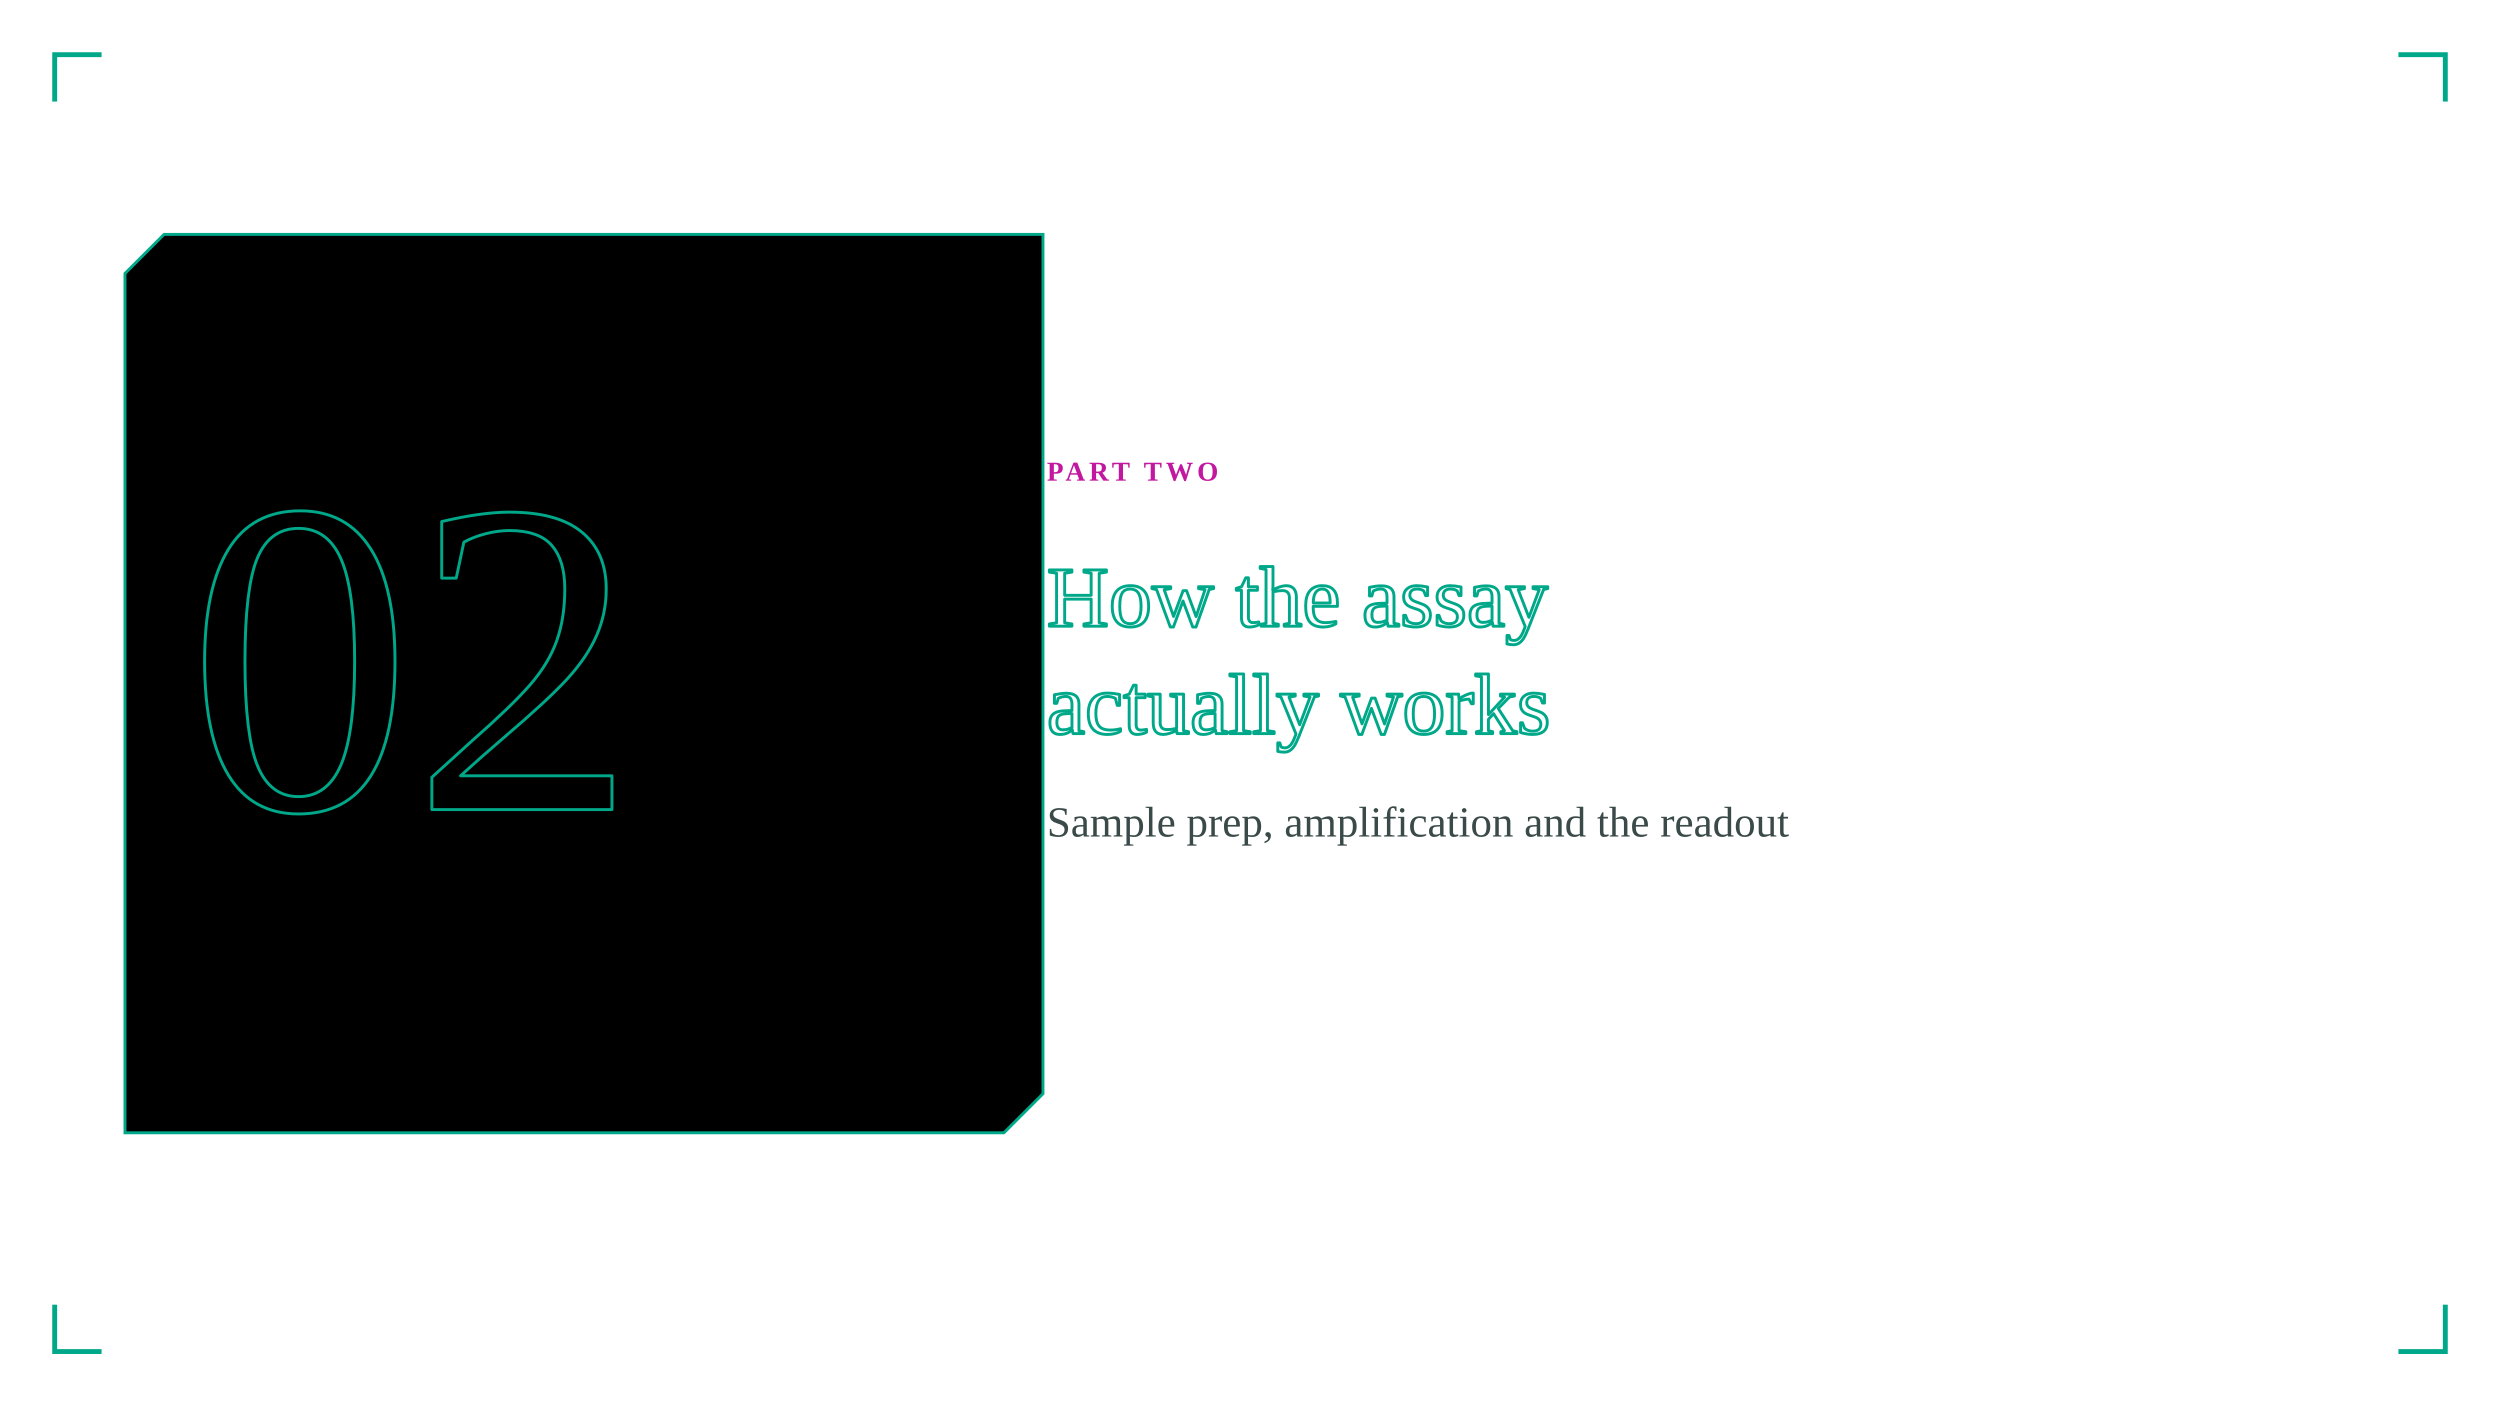
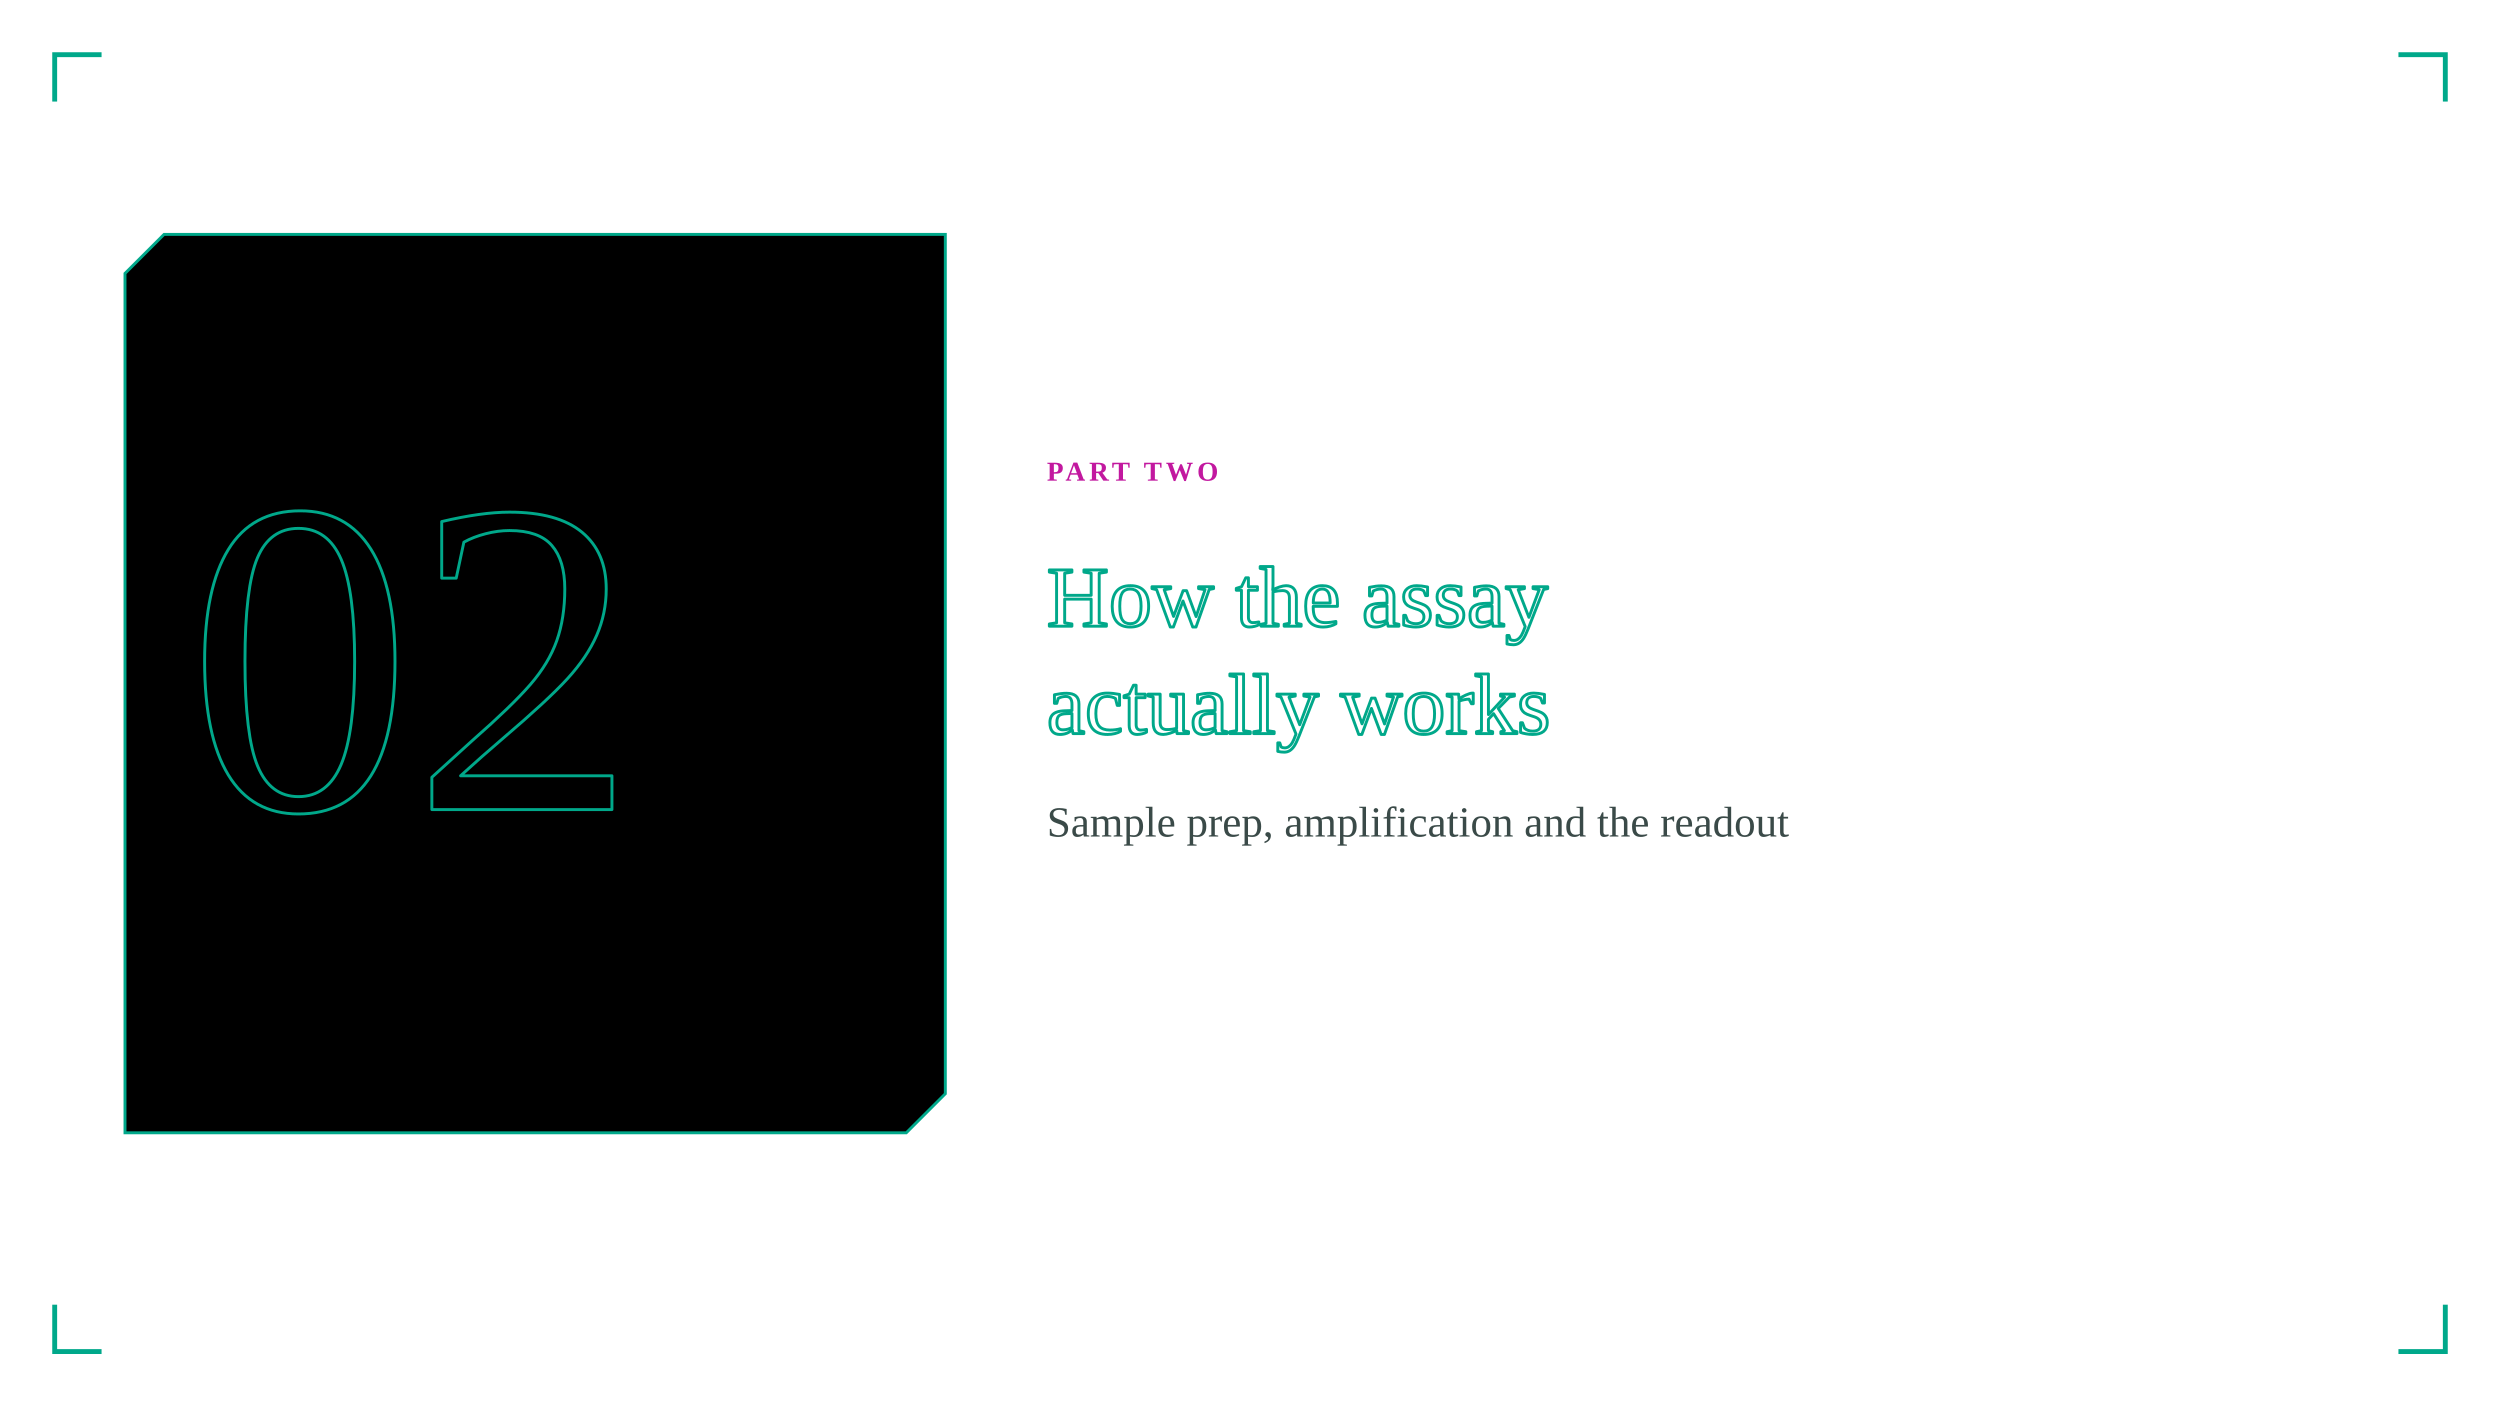
<svg xmlns="http://www.w3.org/2000/svg" viewBox="0 0 1280 720" role="img" aria-label="Section divider with corner brackets: a huge outline-only chapter number inside a chamfered cyan panel on the left, the eyebrow, outline title and orientation line on the right" style="width:100%;height:auto">
  <rect x="0" y="0" width="1280" height="720" style="fill:var(--surface,#ffffff)" />
  <line x1="64" y1="0" x2="64" y2="720" style="fill:none;stroke:color-mix(in srgb, var(--grid,#000000) 7%, transparent);stroke-width:1" />
  <line x1="128" y1="0" x2="128" y2="720" style="fill:none;stroke:color-mix(in srgb, var(--grid,#000000) 7%, transparent);stroke-width:1" />
  <line x1="192" y1="0" x2="192" y2="720" style="fill:none;stroke:color-mix(in srgb, var(--grid,#000000) 7%, transparent);stroke-width:1" />
  <line x1="256" y1="0" x2="256" y2="720" style="fill:none;stroke:color-mix(in srgb, var(--grid,#000000) 7%, transparent);stroke-width:1" />
  <line x1="320" y1="0" x2="320" y2="720" style="fill:none;stroke:color-mix(in srgb, var(--grid,#000000) 7%, transparent);stroke-width:1" />
  <line x1="384" y1="0" x2="384" y2="720" style="fill:none;stroke:color-mix(in srgb, var(--grid,#000000) 7%, transparent);stroke-width:1" />
  <line x1="448" y1="0" x2="448" y2="720" style="fill:none;stroke:color-mix(in srgb, var(--grid,#000000) 7%, transparent);stroke-width:1" />
  <line x1="512" y1="0" x2="512" y2="720" style="fill:none;stroke:color-mix(in srgb, var(--grid,#000000) 7%, transparent);stroke-width:1" />
  <line x1="576" y1="0" x2="576" y2="720" style="fill:none;stroke:color-mix(in srgb, var(--grid,#000000) 7%, transparent);stroke-width:1" />
  <line x1="640" y1="0" x2="640" y2="720" style="fill:none;stroke:color-mix(in srgb, var(--grid,#000000) 7%, transparent);stroke-width:1" />
  <line x1="704" y1="0" x2="704" y2="720" style="fill:none;stroke:color-mix(in srgb, var(--grid,#000000) 7%, transparent);stroke-width:1" />
  <line x1="768" y1="0" x2="768" y2="720" style="fill:none;stroke:color-mix(in srgb, var(--grid,#000000) 7%, transparent);stroke-width:1" />
  <line x1="832" y1="0" x2="832" y2="720" style="fill:none;stroke:color-mix(in srgb, var(--grid,#000000) 7%, transparent);stroke-width:1" />
  <line x1="896" y1="0" x2="896" y2="720" style="fill:none;stroke:color-mix(in srgb, var(--grid,#000000) 7%, transparent);stroke-width:1" />
  <line x1="960" y1="0" x2="960" y2="720" style="fill:none;stroke:color-mix(in srgb, var(--grid,#000000) 7%, transparent);stroke-width:1" />
  <line x1="1024" y1="0" x2="1024" y2="720" style="fill:none;stroke:color-mix(in srgb, var(--grid,#000000) 7%, transparent);stroke-width:1" />
  <line x1="1088" y1="0" x2="1088" y2="720" style="fill:none;stroke:color-mix(in srgb, var(--grid,#000000) 7%, transparent);stroke-width:1" />
  <line x1="1152" y1="0" x2="1152" y2="720" style="fill:none;stroke:color-mix(in srgb, var(--grid,#000000) 7%, transparent);stroke-width:1" />
  <line x1="1216" y1="0" x2="1216" y2="720" style="fill:none;stroke:color-mix(in srgb, var(--grid,#000000) 7%, transparent);stroke-width:1" />
  <line x1="0" y1="64" x2="1280" y2="64" style="fill:none;stroke:color-mix(in srgb, var(--grid,#000000) 7%, transparent);stroke-width:1" />
  <line x1="0" y1="128" x2="1280" y2="128" style="fill:none;stroke:color-mix(in srgb, var(--grid,#000000) 7%, transparent);stroke-width:1" />
  <line x1="0" y1="192" x2="1280" y2="192" style="fill:none;stroke:color-mix(in srgb, var(--grid,#000000) 7%, transparent);stroke-width:1" />
  <line x1="0" y1="256" x2="1280" y2="256" style="fill:none;stroke:color-mix(in srgb, var(--grid,#000000) 7%, transparent);stroke-width:1" />
  <line x1="0" y1="320" x2="1280" y2="320" style="fill:none;stroke:color-mix(in srgb, var(--grid,#000000) 7%, transparent);stroke-width:1" />
  <line x1="0" y1="384" x2="1280" y2="384" style="fill:none;stroke:color-mix(in srgb, var(--grid,#000000) 7%, transparent);stroke-width:1" />
  <line x1="0" y1="448" x2="1280" y2="448" style="fill:none;stroke:color-mix(in srgb, var(--grid,#000000) 7%, transparent);stroke-width:1" />
  <line x1="0" y1="512" x2="1280" y2="512" style="fill:none;stroke:color-mix(in srgb, var(--grid,#000000) 7%, transparent);stroke-width:1" />
  <line x1="0" y1="576" x2="1280" y2="576" style="fill:none;stroke:color-mix(in srgb, var(--grid,#000000) 7%, transparent);stroke-width:1" />
  <line x1="0" y1="640" x2="1280" y2="640" style="fill:none;stroke:color-mix(in srgb, var(--grid,#000000) 7%, transparent);stroke-width:1" />
  <path d="M 52 28 L 28 28 L 28 52" style="fill:none;stroke:var(--teal,#00a88a);stroke-width:2.5" />
  <path d="M 1228 28 L 1252 28 L 1252 52" style="fill:none;stroke:var(--teal,#00a88a);stroke-width:2.5" />
  <path d="M 52 692 L 28 692 L 28 668" style="fill:none;stroke:var(--teal,#00a88a);stroke-width:2.5" />
  <path d="M 1228 692 L 1252 692 L 1252 668" style="fill:none;stroke:var(--teal,#00a88a);stroke-width:2.5" />
-   <polygon points="84,120 534,120 534,560 514,580 64,580 64,140" style="fill:color-mix(in srgb, var(--teal,#00a88a) 5%, transparent);stroke:var(--teal,#00a88a);stroke-width:1.5" />
+   <polygon points="84,120 484,120 484,560 464,580 64,580 64,140" style="fill:color-mix(in srgb, var(--teal,#00a88a) 5%, transparent);stroke:var(--teal,#00a88a);stroke-width:1.5" />
  <g data-slot="number" data-slot-kind="text" data-slot-box="96 150 400 240" data-slot-font="head" data-slot-weight="400" data-slot-size="230" data-slot-maxlines="1" data-slot-maxchars="2" data-slot-anchor="start" data-slot-fill="transparent;stroke:var(--teal,#00a88a);stroke-width:1.5;paint-order:stroke;stroke-linejoin:round">
    <text x="96" y="414.5" text-anchor="start" style="font-family:var(--font-head,Arial Black, Arial, sans-serif);font-size:230px;font-weight:400;fill:transparent;stroke:var(--teal,#00a88a);stroke-width:1.5;paint-order:stroke;stroke-linejoin:round">02</text>
  </g>
  <g data-slot="eyebrow" data-slot-kind="text" data-slot-box="536 230 648 22" data-slot-font="sans" data-slot-weight="700" data-slot-size="14" data-slot-tracking="2" data-slot-maxlines="1" data-slot-maxchars="48" data-slot-anchor="start" data-slot-fill="var(--mag,#c2189f)" data-slot-optional="true">
    <text x="536" y="246.1" text-anchor="start" style="font-family:var(--font-sans,Courier New, Courier, monospace);font-size:14px;font-weight:700;fill:var(--mag,#c2189f);letter-spacing:2px">PART TWO</text>
  </g>
  <g data-slot="section-title" data-slot-kind="text" data-slot-box="536 270 648 103" data-slot-font="head" data-slot-weight="400" data-slot-size="44" data-slot-maxlines="2" data-slot-maxchars="20" data-slot-anchor="start" data-slot-fill="transparent;stroke:var(--teal,#00a88a);stroke-width:1.5;paint-order:stroke;stroke-linejoin:round">
    <text x="536" y="320.6" text-anchor="start" style="font-family:var(--font-head,Arial Black, Arial, sans-serif);font-size:44px;font-weight:400;fill:transparent;stroke:var(--teal,#00a88a);stroke-width:1.5;paint-order:stroke;stroke-linejoin:round">How the assay</text>
    <text x="536" y="375.6" text-anchor="start" style="font-family:var(--font-head,Arial Black, Arial, sans-serif);font-size:44px;font-weight:400;fill:transparent;stroke:var(--teal,#00a88a);stroke-width:1.5;paint-order:stroke;stroke-linejoin:round">actually works</text>
  </g>
  <g data-slot="orientation" data-slot-kind="text" data-slot-box="536 403 648 30" data-slot-font="sans" data-slot-weight="400" data-slot-size="22" data-slot-maxlines="1" data-slot-maxchars="48" data-slot-anchor="start" data-slot-fill="var(--text-muted,#3a4a48)">
    <text x="536" y="428.3" text-anchor="start" style="font-family:var(--font-sans,Courier New, Courier, monospace);font-size:22px;font-weight:400;fill:var(--text-muted,#3a4a48)">Sample prep, amplification and the readout</text>
  </g>
</svg>
